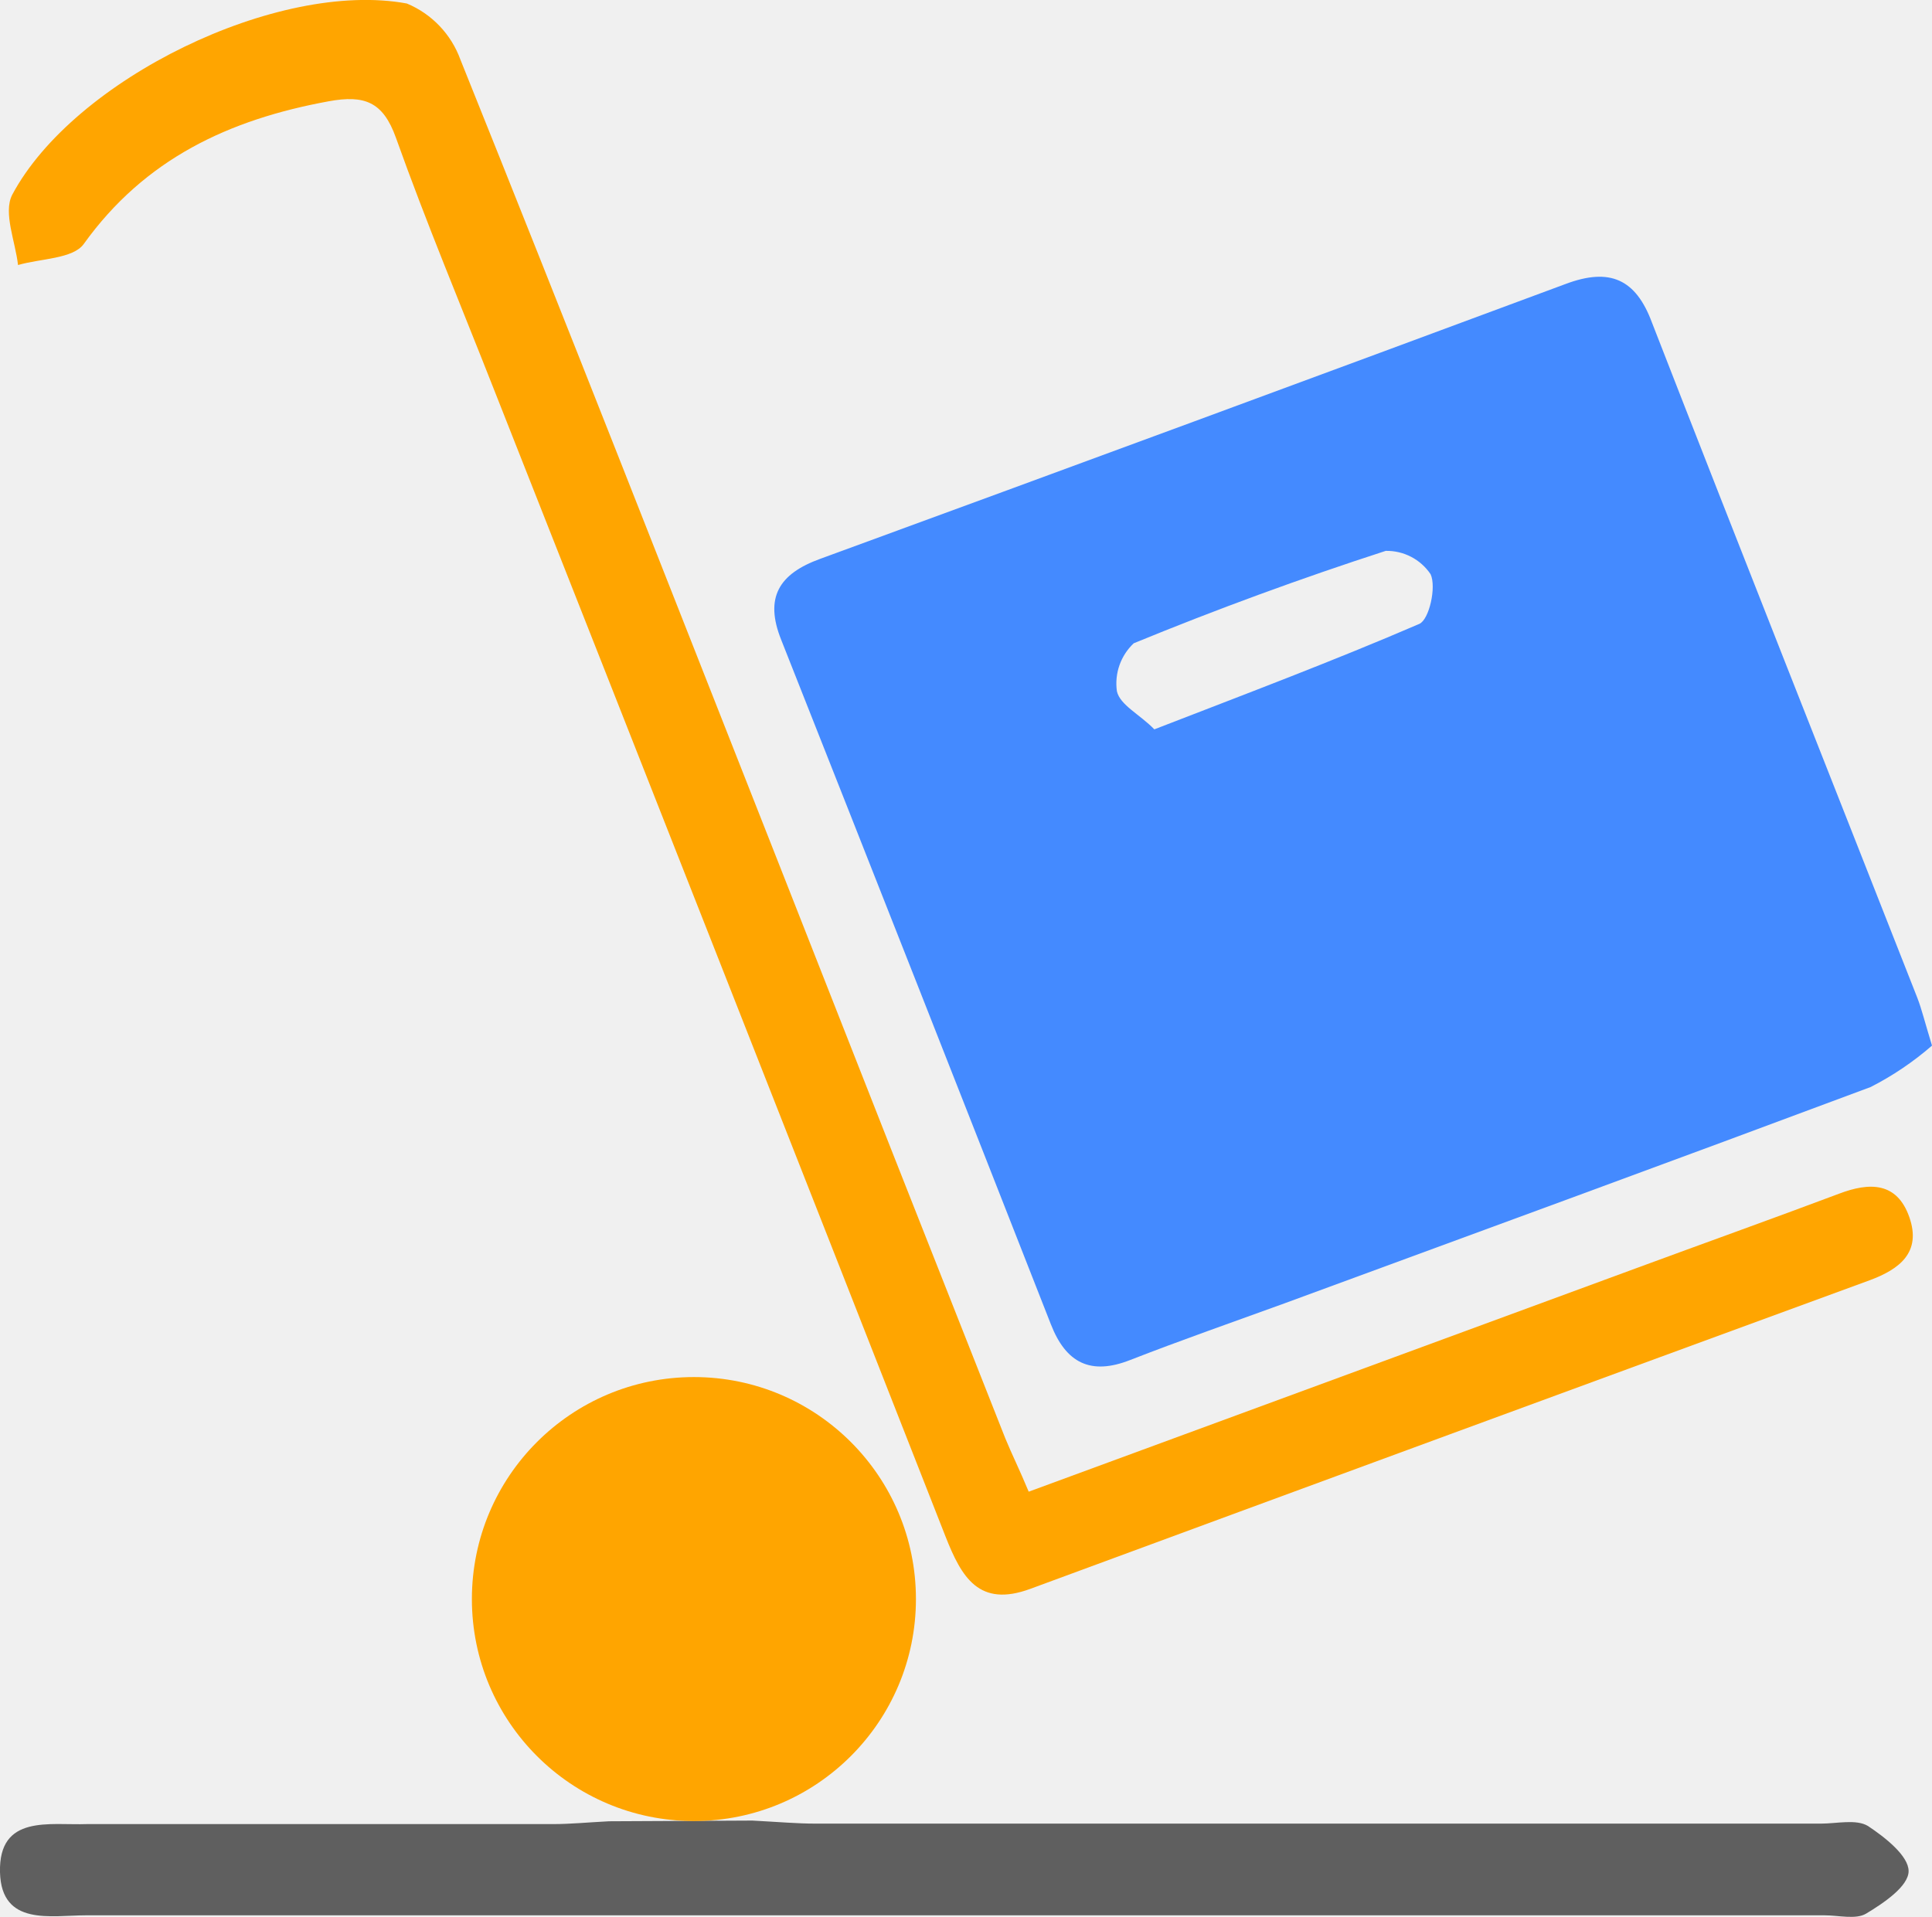
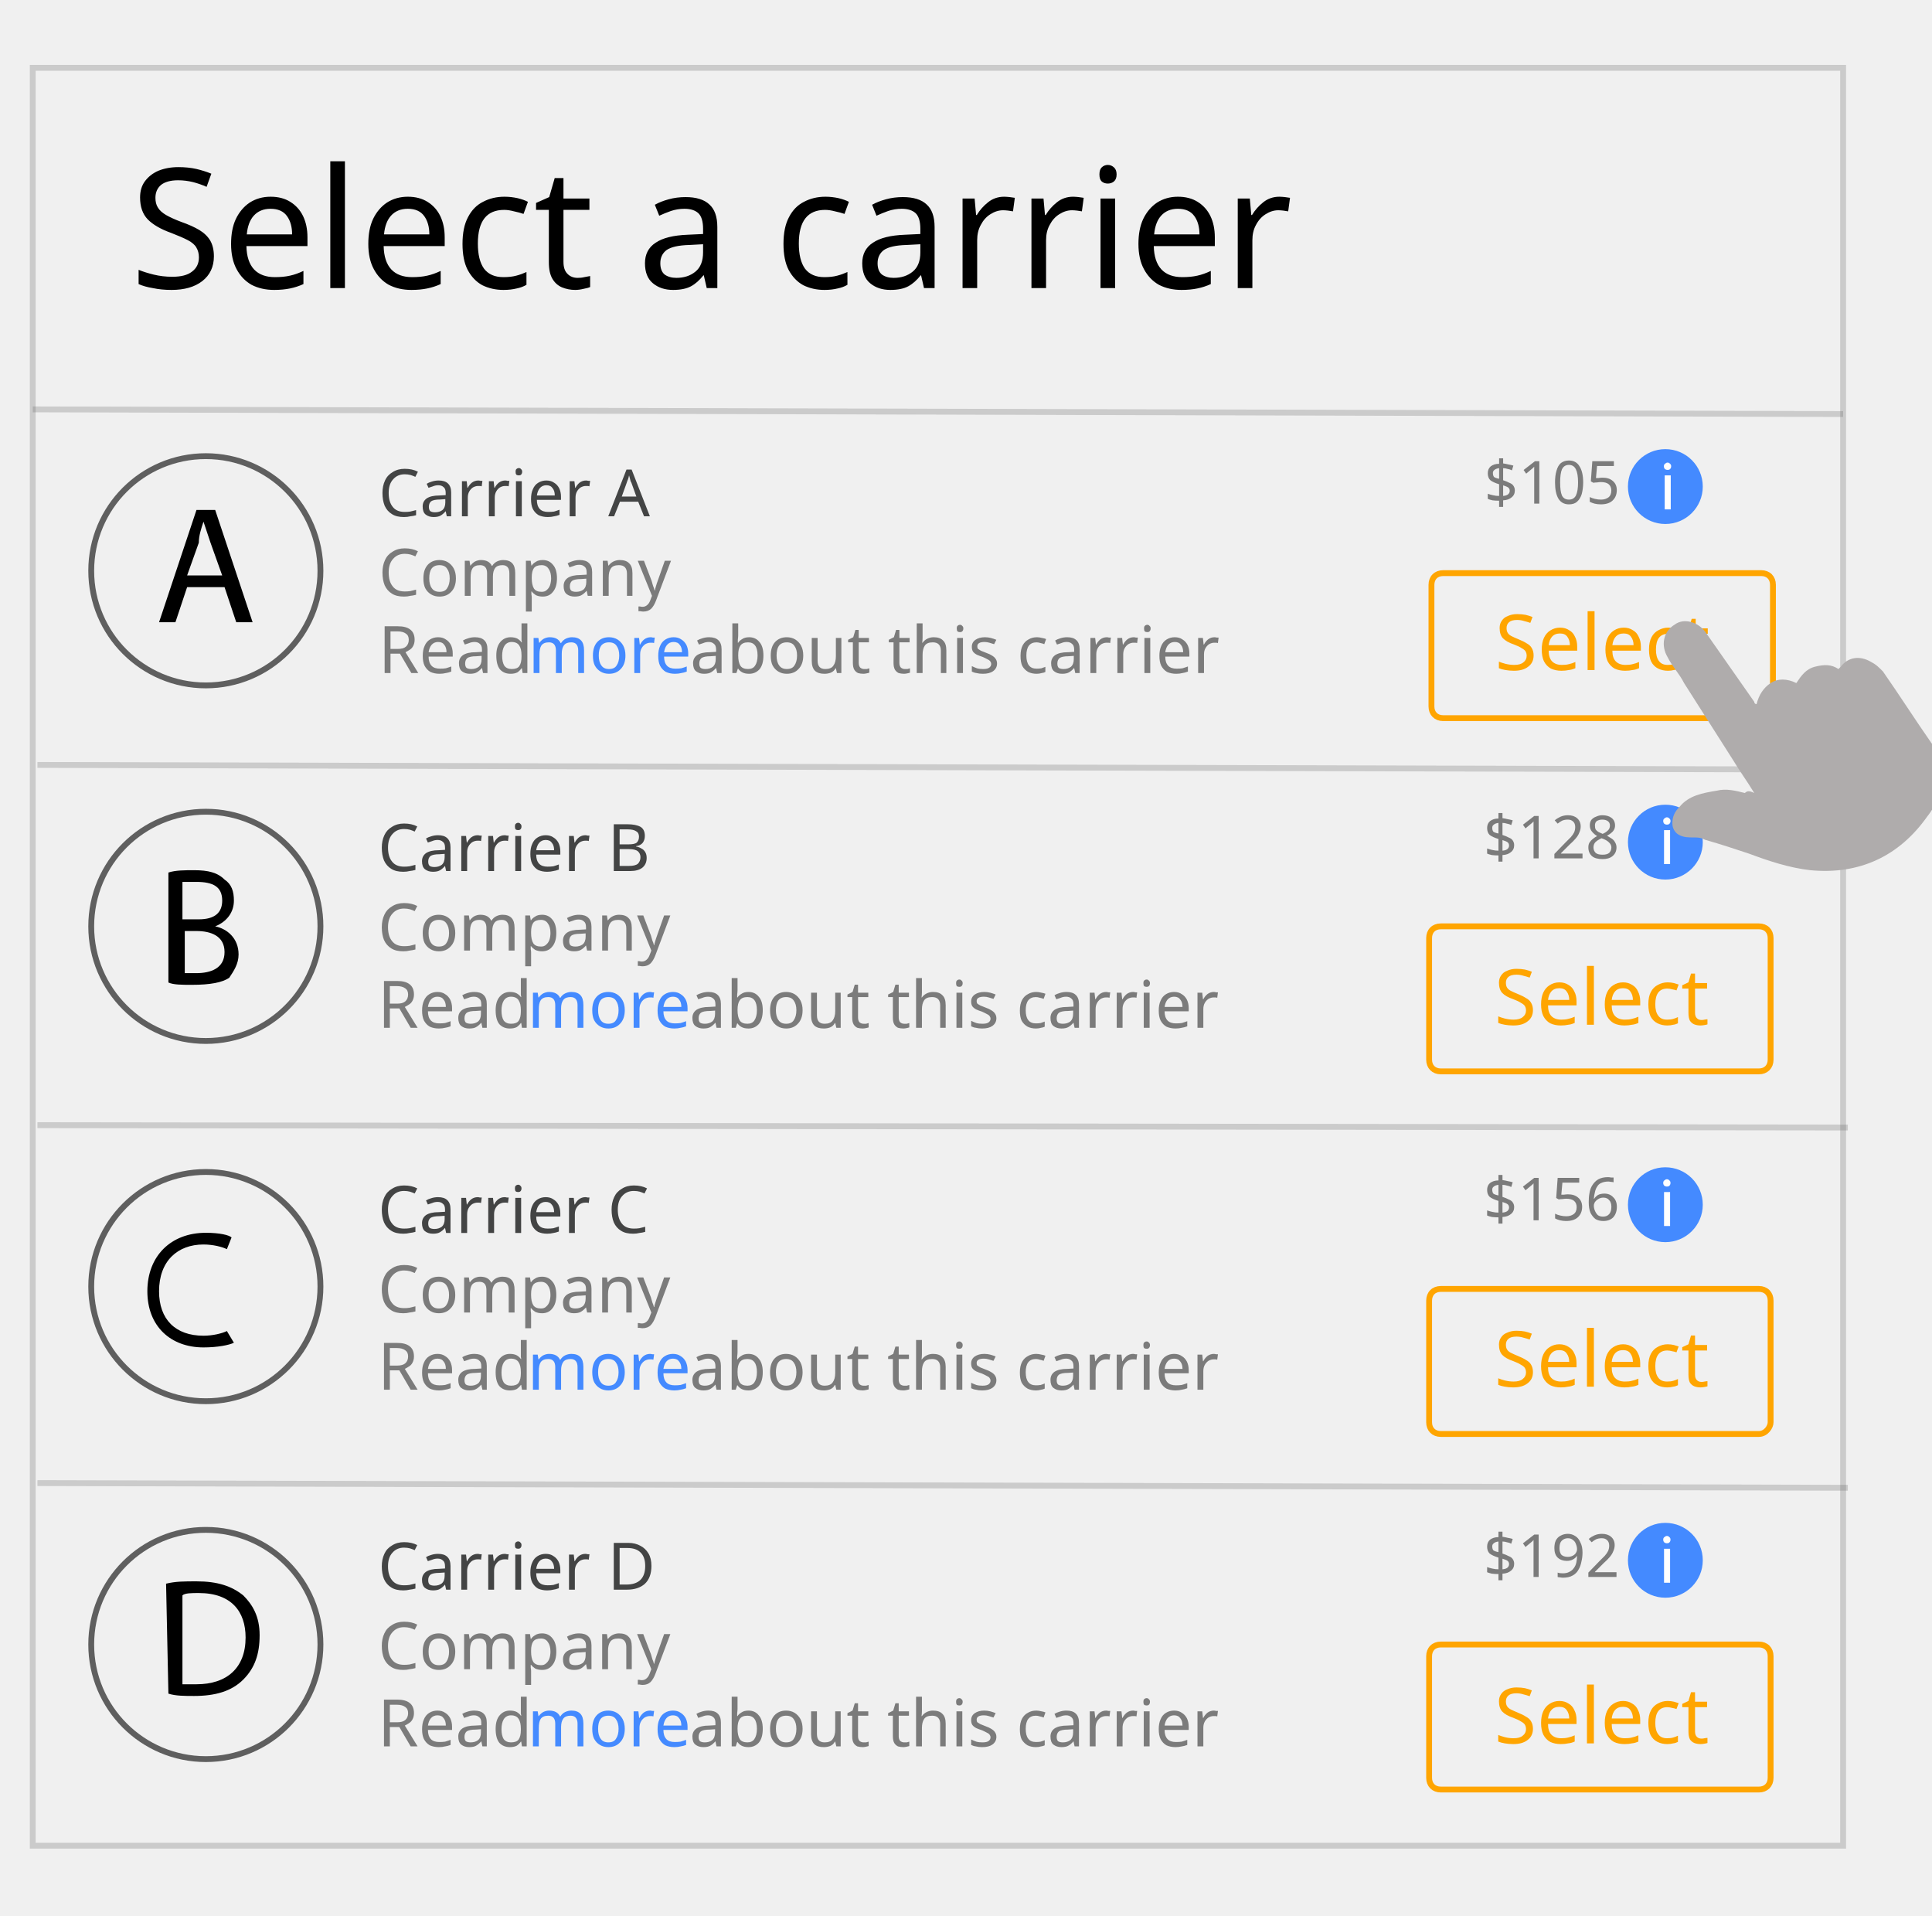
- <svg xmlns="http://www.w3.org/2000/svg" id="Layer_1" data-name="Layer 1" viewBox="0 0 82.58 81.95">
-   <defs>
-     <style>.cls-1{fill:#448aff;}.cls-2{fill:#5f5f5f;}.cls-3{fill:orange;}</style>
-   </defs>
-   <path class="cls-1" d="M84,46.15a13,13,0,0,1-2.62,1.77C73,51.05,64.67,54.1,56.32,57.17c-2.2.8-4.41,1.57-6.59,2.42-1.7.67-2.75.12-3.39-1.52Q40.6,43.43,34.81,28.8c-.72-1.8-.1-2.82,1.67-3.46q15.95-5.84,31.86-11.75c1.89-.71,3-.21,3.69,1.65,3.75,9.64,7.56,19.24,11.34,28.86C83.56,44.59,83.68,45.1,84,46.15ZM50.76,32.63c4-1.55,7.69-2.94,11.33-4.51.42-.19.73-1.57.48-2.12a2.26,2.26,0,0,0-1.92-1q-5.46,1.77-10.77,3.95A2.36,2.36,0,0,0,49.16,31C49.29,31.59,50.15,32,50.76,32.63Z" transform="translate(-1.42 -1.45)" />
-   <path class="cls-2" d="M33.58,79.28c1.14.06,1.91.13,2.68.13h43c.67,0,1.5-.2,2,.1C82,80,83,80.79,83,81.44s-1.07,1.37-1.82,1.82c-.44.26-1.17.07-1.78.07q-37.14,0-74.29,0c-1.51,0-3.63.48-3.69-1.84-.06-2.49,2.13-2,3.73-2.06,6.64,0,13.28,0,19.93,0,.71,0,1.43-.07,2.37-.12" transform="translate(-1.42 -1.45)" />
-   <path class="cls-3" d="M45.39,65.22l25.93-9.54c2.9-1.07,5.81-2.11,8.71-3.2,1.29-.49,2.47-.51,3,1s-.42,2.23-1.69,2.7Q63.41,62.75,45.47,69.37c-2.21.82-2.95-.5-3.63-2.22Q32.21,42.61,22.53,18.09C21.12,14.5,19.65,11,18.34,7.33,17.79,5.8,17,5.5,15.47,5.78,11.21,6.56,7.61,8.24,5,11.88c-.46.64-1.85.62-2.81.9-.11-1-.64-2.23-.25-3C4.57,4.84,13.29.58,18.81,1.6A4.12,4.12,0,0,1,21.1,4c4.59,11.41,9.07,22.86,13.58,34.3q4.84,12.33,9.71,24.64C44.66,63.6,45,64.28,45.39,65.22Z" transform="translate(-1.42 -1.45)" />
-   <circle class="cls-3" cx="29.66" cy="68.36" r="9.49" />
+ <svg xmlns="http://www.w3.org/2000/svg" version="1.1" id="Layer_1" x="0px" y="0px" viewBox="0 0 82.6 81.9" style="enable-background:new 0 0 82.6 81.9;" xml:space="preserve">
+   <style type="text/css">
+ 	.st0{opacity:0.26;fill:none;stroke:#5F5F5F;stroke-width:0.25;stroke-miterlimit:10;enable-background:new    ;}
+ 	.st1{font-family:'ArialMT';}
+ 	.st2{font-size:7.141px;}
+ 	.st3{fill:#434444;}
+ 	.st4{font-size:2.796px;}
+ 	.st5{fill:#7B7B7B;}
+ 	.st6{fill:#448AFF;}
+ 	.st7{fill:none;stroke:#5F5F5F;stroke-width:0.25;stroke-miterlimit:10;}
+ 	.st8{fill:none;stroke:#FFA500;stroke-width:0.25;stroke-miterlimit:10;}
+ 	.st9{fill:#FFA500;}
+ 	.st10{font-size:3.31px;}
+ 	.st11{fill:#FFFFFF;}
+ 	.st12{font-size:2.699px;}
+ 	.st13{font-size:2.54px;}
+ 	.st14{fill:#AFACAC;}
+ </style>
+   <rect x="1.4" y="2.9" class="st0" width="77.4" height="76" />
+   <line class="st0" x1="1.4" y1="17.5" x2="78.8" y2="17.7" />
+   <line class="st0" x1="1.6" y1="32.7" x2="79" y2="32.9" />
+   <line class="st0" x1="1.6" y1="48.1" x2="79" y2="48.2" />
+   <line class="st0" x1="1.6" y1="63.4" x2="79" y2="63.6" />
+   <text transform="matrix(1 0 0 1 5.5669 12.3159)" class="st1 st2">Select a carrier </text>
+   <text transform="matrix(1 0 0 1 16.1797 22.0718)" class="st3 st1 st4">Carrier A</text>
+   <text transform="matrix(1 0 0 1 16.1797 25.4718)" class="st5 st1 st4">Company</text>
+   <text transform="matrix(1 0 0 1 16.1797 28.7719)" class="st5 st1 st4">Read </text>
+   <text transform="matrix(1 0 0 1 22.5797 28.7719)" class="st6 st1 st4">more</text>
+   <text transform="matrix(1 0 0 1 28.7797 28.7719)" class="st5 st1 st4"> about this carrier</text>
+   <circle class="st7" cx="8.8" cy="24.4" r="4.9" />
+   <path class="st8" d="M75.2,30.7H61.7c-0.3,0-0.5-0.2-0.5-0.5V25c0-0.3,0.2-0.5,0.5-0.5h13.6c0.3,0,0.5,0.2,0.5,0.5v5.2  C75.8,30.4,75.5,30.7,75.2,30.7z" />
+   <text transform="matrix(1 0 0 1 63.9111 28.6426)" class="st9 st1 st10">Select</text>
+   <circle class="st6" cx="71.2" cy="20.8" r="1.6" />
+   <text transform="matrix(1.104 0 0 1 70.9131 21.7754)" class="st11 st1 st12">i</text>
+   <text transform="matrix(1 0 0 1 63.4521 21.5293)" class="st5 st1 st13">$105</text>
+   <g>
+     <path d="M8,25.1l-0.5,1.5H6.8l1.6-4.8h0.8l1.6,4.8h-0.7l-0.5-1.5C9.6,25.1,8,25.1,8,25.1z M9.5,24.6L9,23.2   c-0.1-0.3-0.2-0.6-0.3-0.9l0,0c-0.1,0.3-0.2,0.6-0.2,0.9L8,24.6H9.5z" />
+   </g>
+   <text transform="matrix(1 0 0 1 16.1514 37.2358)" class="st3 st1 st4">Carrier B</text>
+   <text transform="matrix(1 0 0 1 16.1514 40.6357)" class="st5 st1 st4">Company</text>
+   <text transform="matrix(1 0 0 1 16.1514 43.9358)" class="st5 st1 st4">Read </text>
+   <text transform="matrix(1 0 0 1 22.5514 43.9358)" class="st6 st1 st4">more</text>
+   <text transform="matrix(1 0 0 1 28.7514 43.9358)" class="st5 st1 st4"> about this carrier</text>
+   <circle class="st7" cx="8.8" cy="39.6" r="4.9" />
+   <path class="st8" d="M75.2,45.8H61.6c-0.3,0-0.5-0.2-0.5-0.5v-5.2c0-0.3,0.2-0.5,0.5-0.5h13.6c0.3,0,0.5,0.2,0.5,0.5v5.2  C75.7,45.6,75.5,45.8,75.2,45.8z" />
+   <text transform="matrix(1 0 0 1 63.8828 43.8066)" class="st9 st1 st10">Select</text>
+   <circle class="st6" cx="71.2" cy="36" r="1.6" />
+   <text transform="matrix(1.104 0 0 1 70.8848 36.9395)" class="st11 st1 st12">i</text>
+   <text transform="matrix(1 0 0 1 63.4238 36.6934)" class="st5 st1 st13">$128</text>
+   <g>
+     <path d="M7.2,37.3c0.3-0.1,0.7-0.1,1.1-0.1c0.6,0,1,0.1,1.3,0.4c0.3,0.2,0.4,0.5,0.4,0.9c0,0.5-0.3,0.9-0.8,1.1l0,0   c0.5,0.1,1,0.5,1,1.2c0,0.4-0.2,0.7-0.4,1C9.5,42,9,42.1,8.2,42.1c-0.4,0-0.8,0-1-0.1V37.3z M7.9,39.3h0.6c0.7,0,1-0.3,1-0.8   c0-0.6-0.4-0.8-1.1-0.8c-0.3,0-0.5,0-0.6,0v1.6H7.9z M7.9,41.6c0.1,0,0.3,0,0.5,0c0.6,0,1.2-0.2,1.2-0.9S9,39.8,8.4,39.8H7.9V41.6z   " />
+   </g>
+   <text transform="matrix(1 0 0 1 16.1514 52.708)" class="st3 st1 st4">Carrier C</text>
+   <text transform="matrix(1 0 0 1 16.1514 56.108)" class="st5 st1 st4">Company</text>
+   <text transform="matrix(1 0 0 1 16.1514 59.408)" class="st5 st1 st4">Read </text>
+   <text transform="matrix(1 0 0 1 22.5514 59.408)" class="st6 st1 st4">more</text>
+   <text transform="matrix(1 0 0 1 28.7514 59.408)" class="st5 st1 st4"> about this carrier</text>
+   <circle class="st7" cx="8.8" cy="55" r="4.9" />
+   <path class="st8" d="M75.2,61.3H61.6c-0.3,0-0.5-0.2-0.5-0.5v-5.2c0-0.3,0.2-0.5,0.5-0.5h13.6c0.3,0,0.5,0.2,0.5,0.5v5.2  C75.7,61,75.5,61.3,75.2,61.3z" />
+   <text transform="matrix(1 0 0 1 63.8828 59.2783)" class="st9 st1 st10">Select</text>
+   <circle class="st6" cx="71.2" cy="51.5" r="1.6" />
+   <text transform="matrix(1.104 0 0 1 70.8848 52.4111)" class="st11 st1 st12">i</text>
+   <text transform="matrix(1 0 0 1 63.4238 52.165)" class="st5 st1 st13">$156</text>
+   <g>
+     <path d="M10,57.4c-0.2,0.1-0.7,0.2-1.3,0.2c-1.4,0-2.4-0.9-2.4-2.4s1-2.5,2.5-2.5c0.6,0,1,0.1,1.1,0.2l-0.2,0.5   c-0.2-0.1-0.6-0.2-1-0.2c-1.1,0-1.9,0.7-1.9,2c0,1.2,0.7,1.9,1.9,1.9c0.4,0,0.8-0.1,1-0.2L10,57.4z" />
+   </g>
+   <text transform="matrix(1 0 0 1 16.1514 67.9561)" class="st3 st1 st4">Carrier D</text>
+   <text transform="matrix(1 0 0 1 16.1514 71.3561)" class="st5 st1 st4">Company</text>
+   <text transform="matrix(1 0 0 1 16.1514 74.6561)" class="st5 st1 st4">Read </text>
+   <text transform="matrix(1 0 0 1 22.5514 74.6561)" class="st6 st1 st4">more</text>
+   <text transform="matrix(1 0 0 1 28.7514 74.6561)" class="st5 st1 st4"> about this carrier</text>
+   <circle class="st7" cx="8.8" cy="70.3" r="4.9" />
+   <path class="st8" d="M75.2,76.5H61.6c-0.3,0-0.5-0.2-0.5-0.5v-5.2c0-0.3,0.2-0.5,0.5-0.5h13.6c0.3,0,0.5,0.2,0.5,0.5V76  C75.7,76.3,75.5,76.5,75.2,76.5z" />
+   <text transform="matrix(1 0 0 1 63.8828 74.5264)" class="st9 st1 st10">Select</text>
+   <circle class="st6" cx="71.2" cy="66.7" r="1.6" />
+   <text transform="matrix(1.104 0 0 1 70.8848 67.6602)" class="st11 st1 st12">i</text>
+   <text transform="matrix(1 0 0 1 63.4238 67.4131)" class="st5 st1 st13">$192</text>
+   <g>
+     <path d="M7.1,67.7c0.4-0.1,0.8-0.1,1.3-0.1c0.9,0,1.5,0.2,2,0.6c0.4,0.4,0.7,0.9,0.7,1.7c0,0.8-0.2,1.4-0.7,1.9s-1.2,0.7-2.1,0.7   c-0.4,0-0.8,0-1.1-0.1L7.1,67.7L7.1,67.7z M7.8,72c0.2,0,0.4,0,0.6,0c1.3,0,2.1-0.7,2.1-2c0-1.1-0.6-1.9-2-1.9   c-0.3,0-0.6,0-0.7,0.1V72z" />
+   </g>
+   <g>
+     <path class="st14" d="M75,33.9c-0.3-0.5-0.6-0.9-0.9-1.4c-0.7-1.1-1.4-2.2-2.1-3.3c-0.2-0.4-0.5-0.7-0.7-1.1   c-0.3-0.5-0.2-1.1,0.3-1.4c0.4-0.3,1-0.1,1.3,0.3c0.7,1,1.4,2,2.1,3c0,0,0,0.1,0.1,0.1c0.1-0.4,0.3-0.7,0.6-0.9   c0.3-0.2,0.7-0.2,1.1,0c0.2-0.3,0.4-0.6,0.8-0.7s0.7-0.1,1,0.1l0.1-0.1c0.3-0.4,0.8-0.5,1.3-0.2c0.2,0.1,0.3,0.2,0.5,0.4   c0.7,1,1.4,2.1,2.1,3.1c0.3,0.4,0.4,0.9,0.4,1.4c0,0.6-0.2,1.2-0.6,1.7c-1.2,1.7-2.9,2.5-5,2.3c-0.9-0.1-1.8-0.4-2.6-0.7   c-0.6-0.2-1.2-0.4-1.9-0.6c-0.2-0.1-0.3-0.1-0.5-0.1s-0.4,0-0.6-0.1s-0.3-0.3-0.3-0.5c0-0.3,0.1-0.5,0.3-0.7c0.4-0.5,1-0.6,1.6-0.7   c0.4-0.1,0.8,0,1.2,0.1C74.7,33.8,74.8,33.8,75,33.9z" />
+   </g>
</svg>
